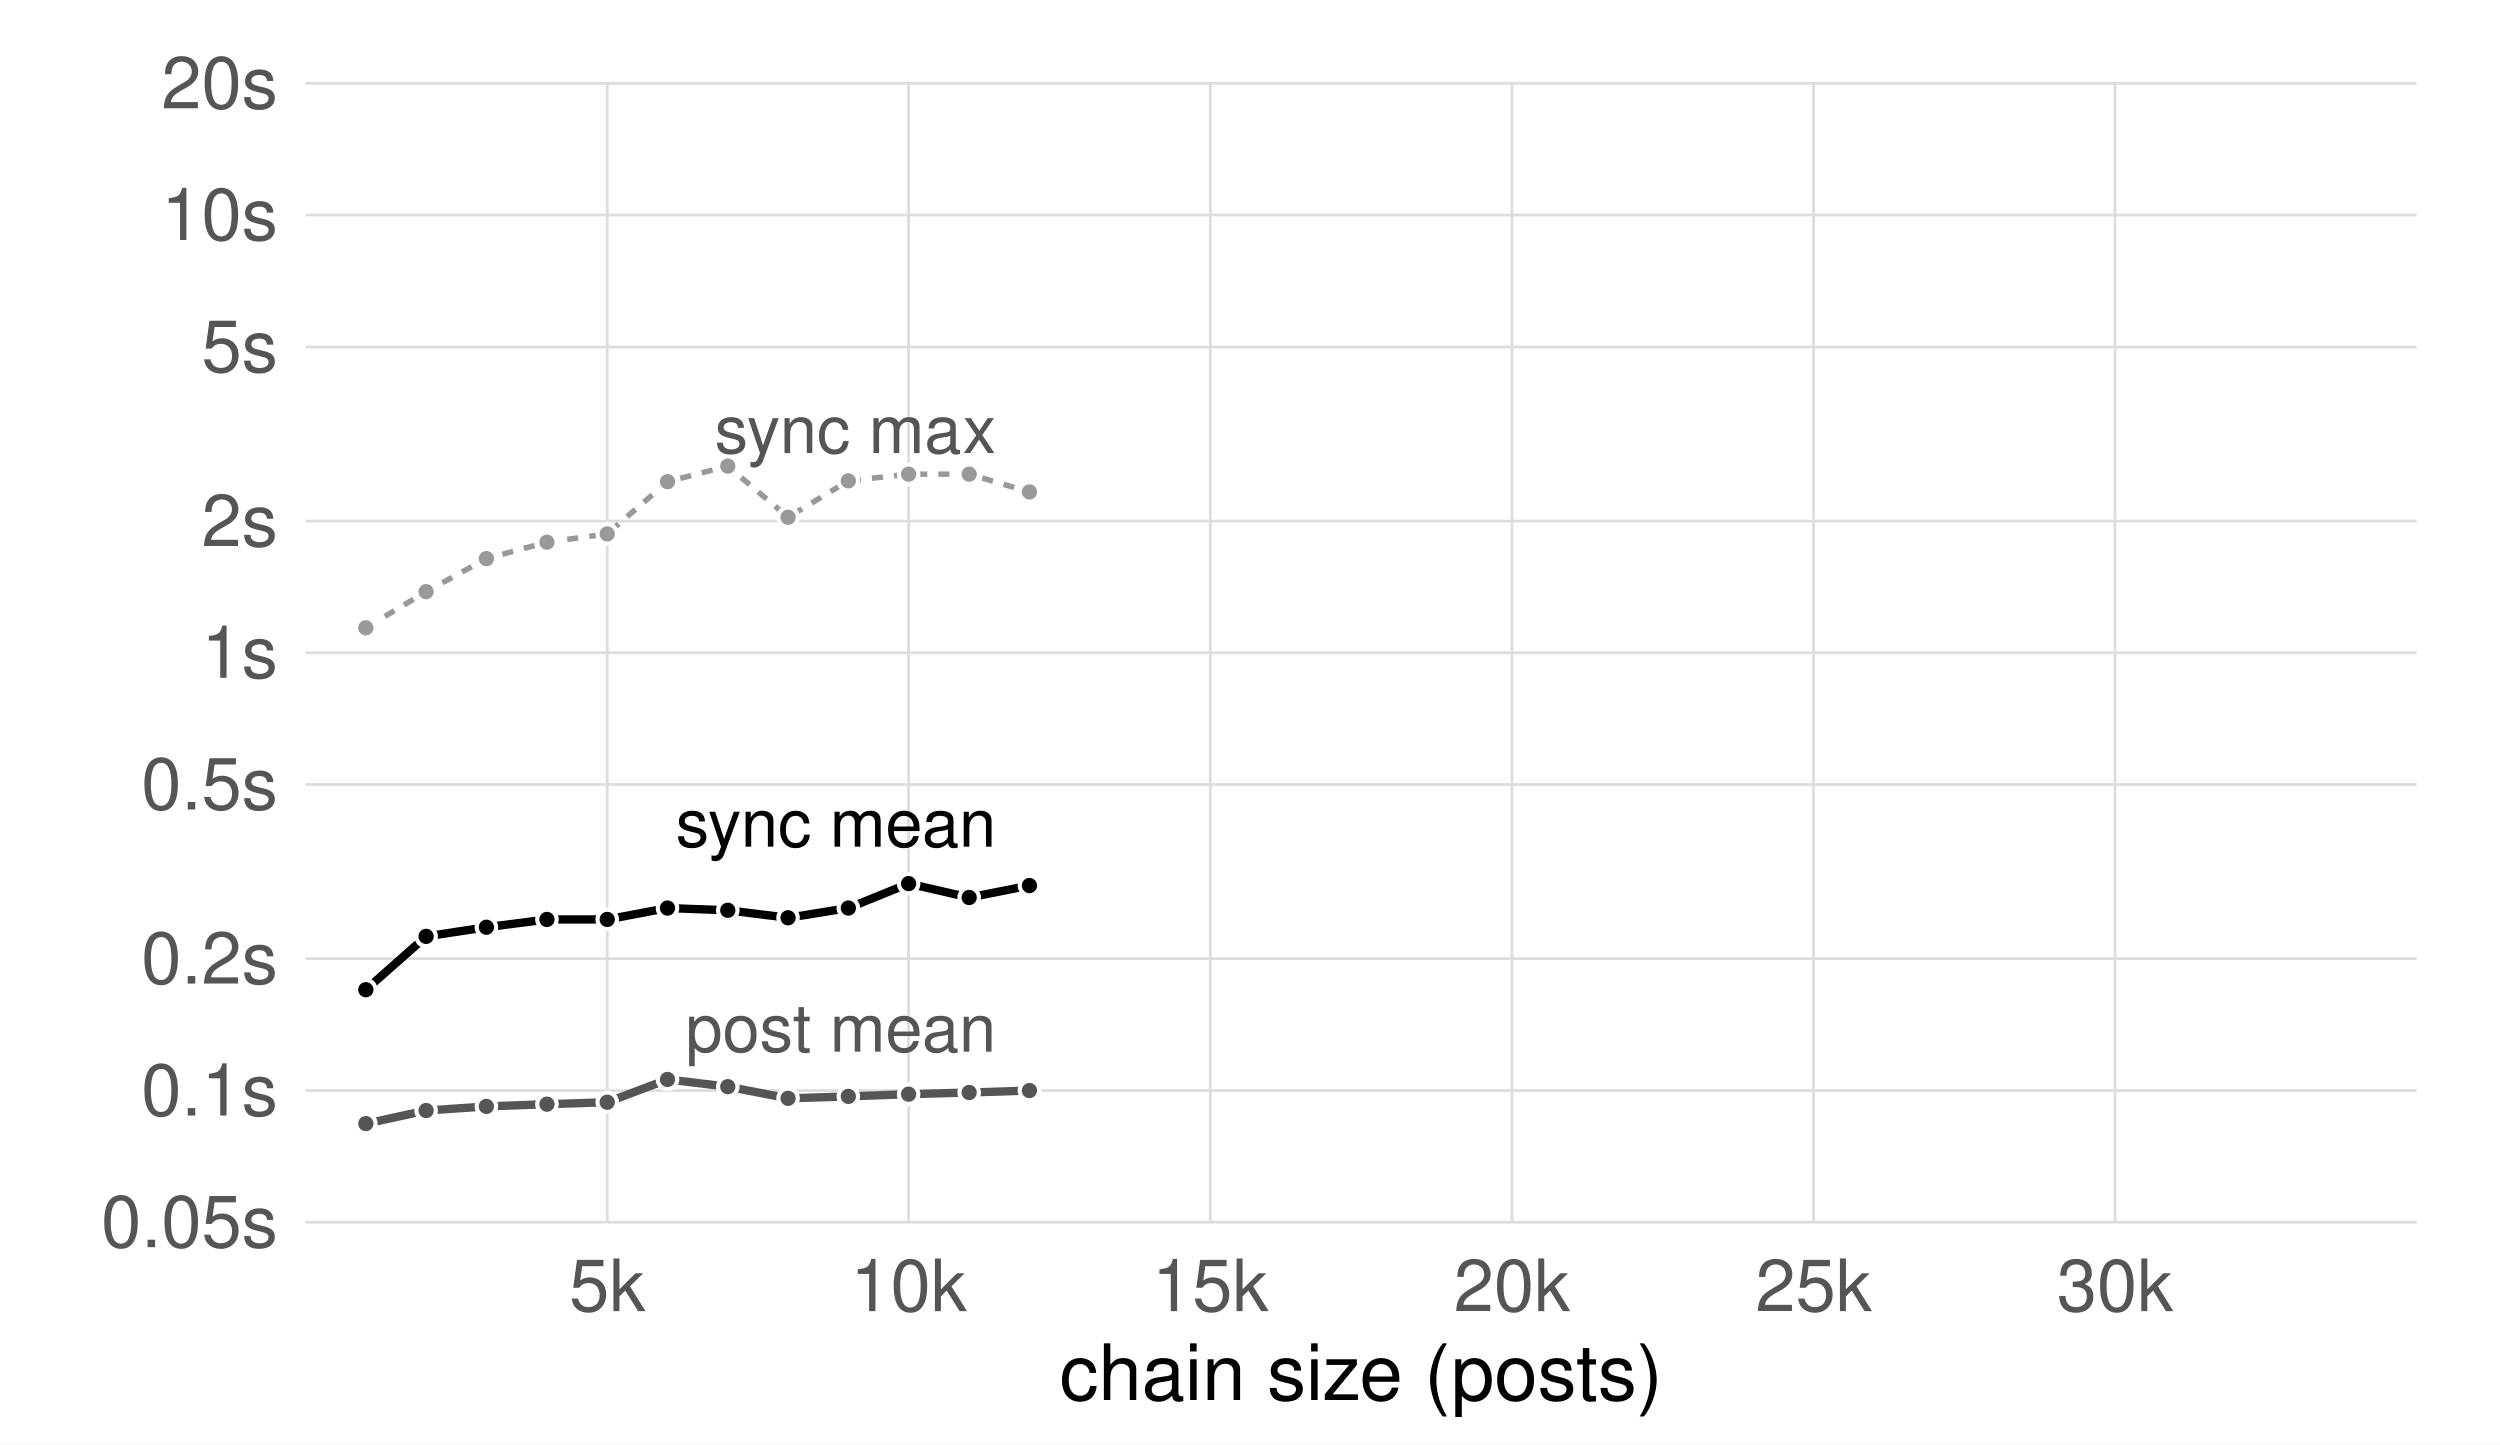
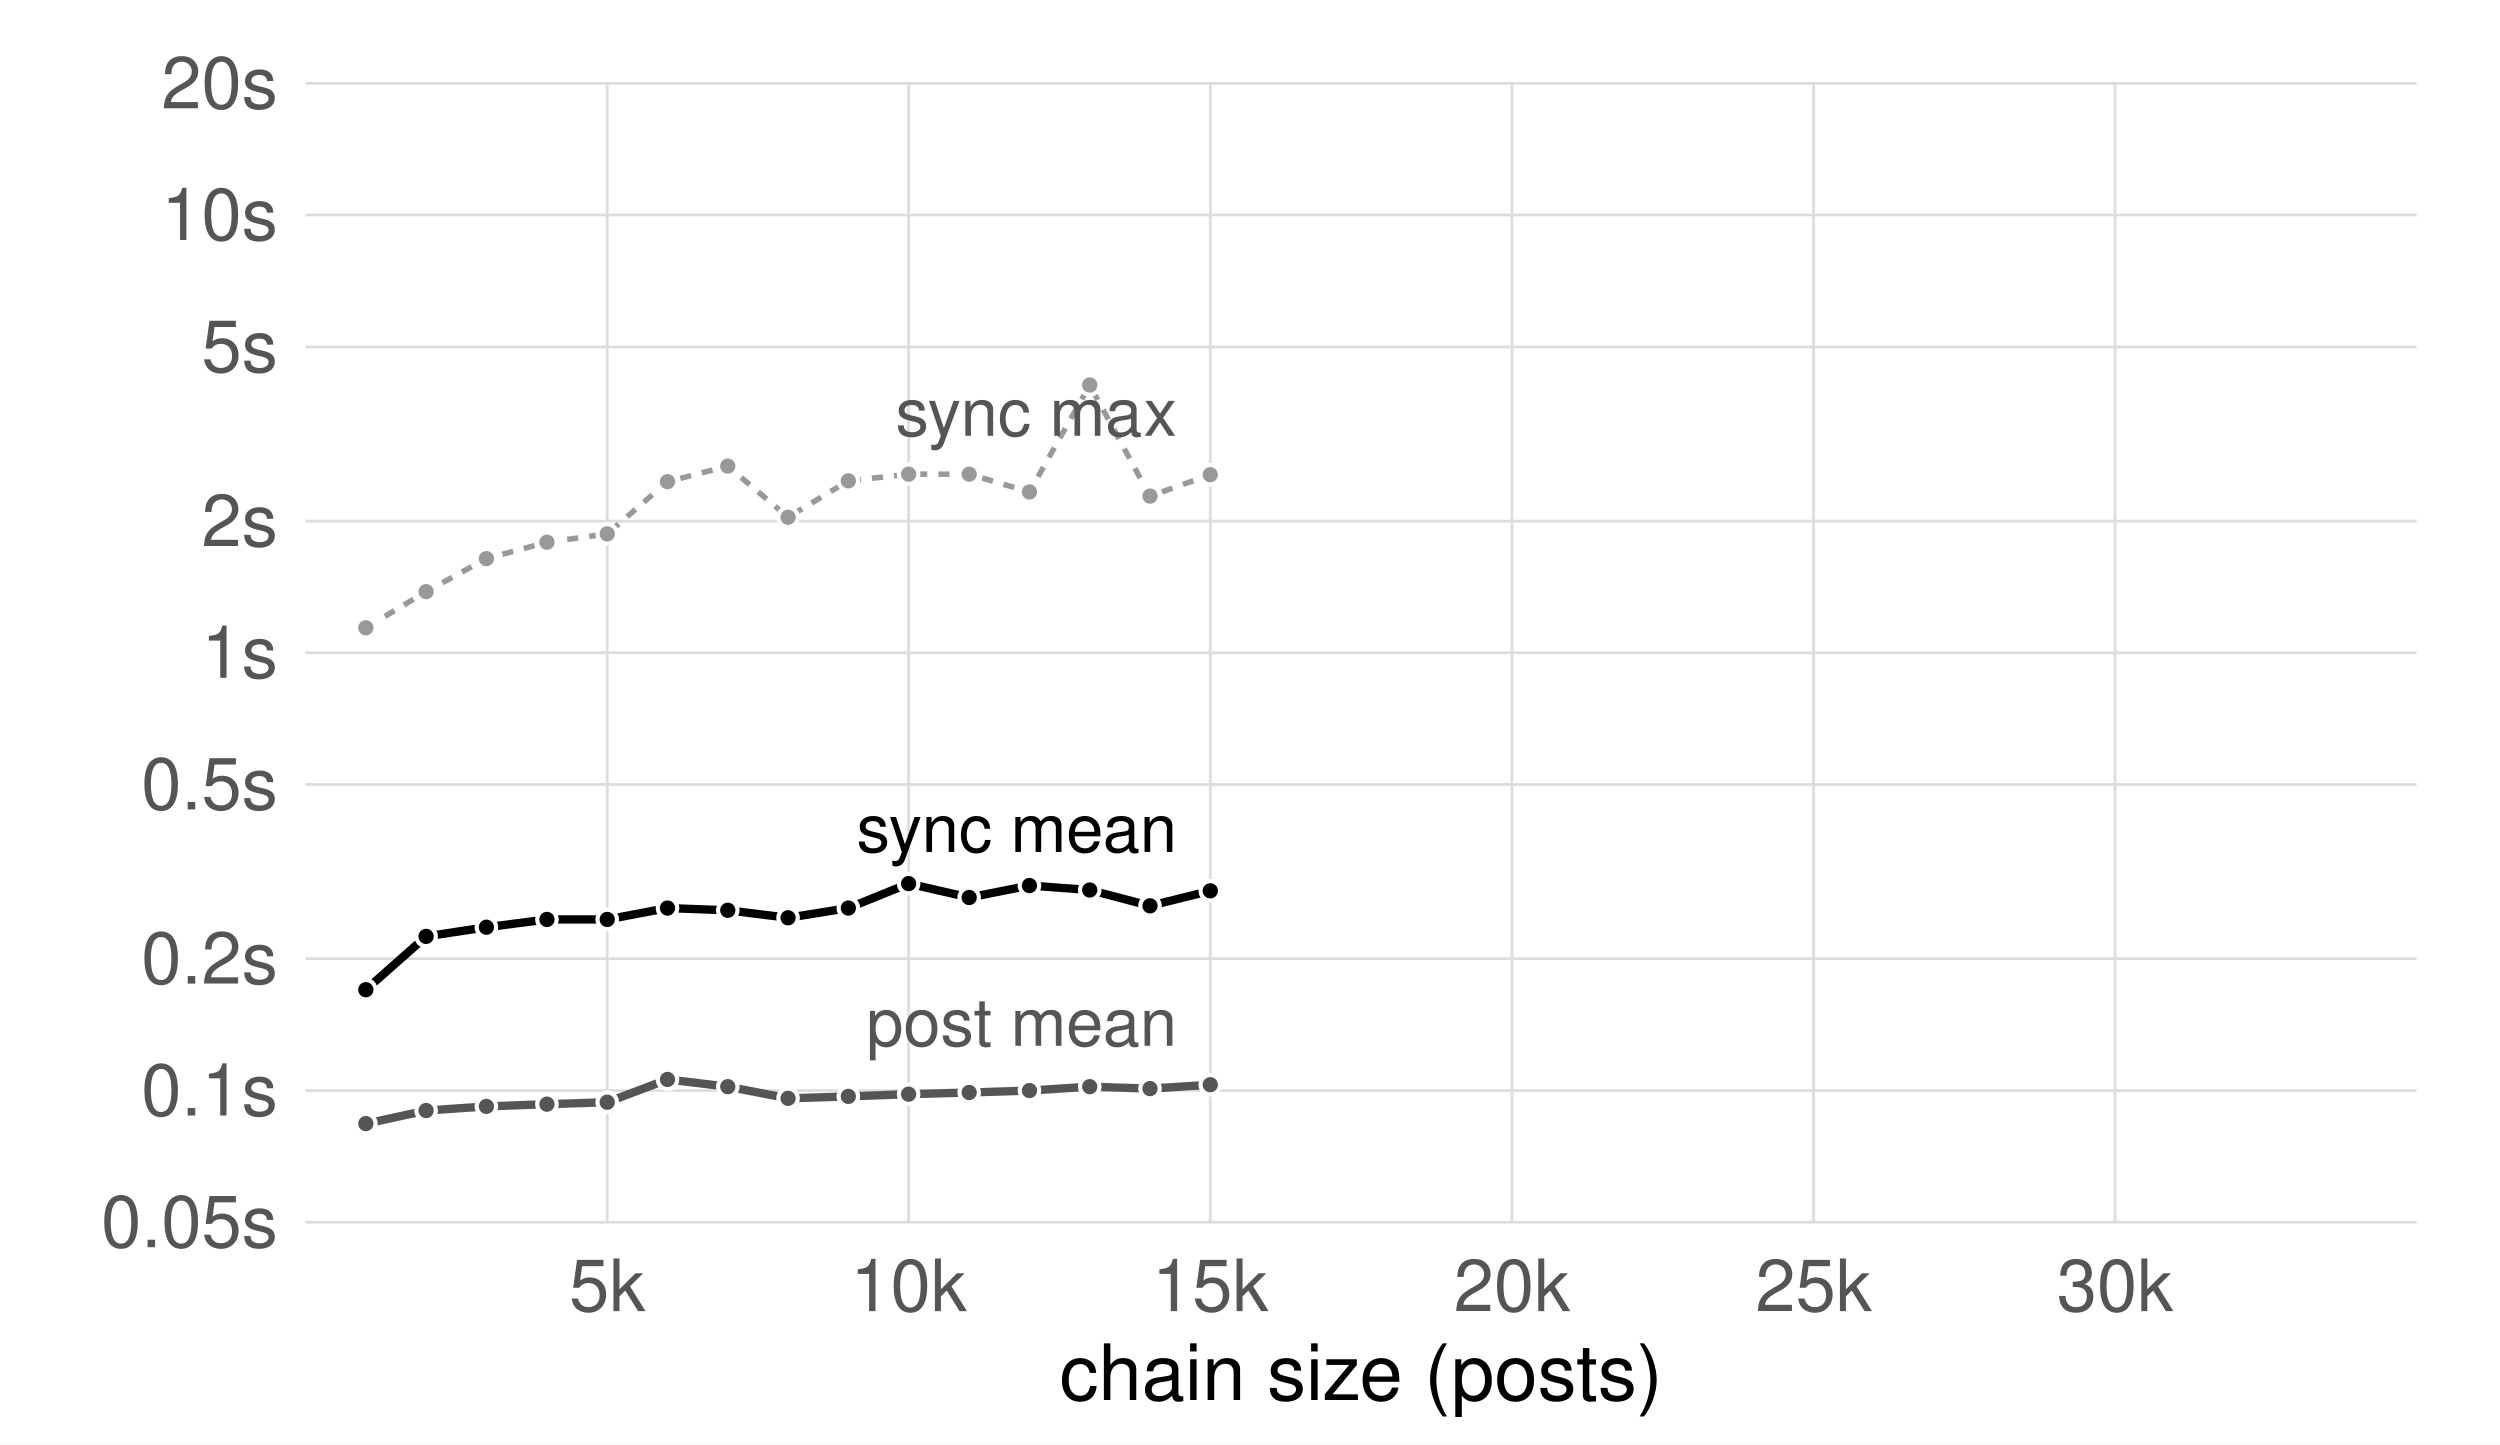
<svg xmlns="http://www.w3.org/2000/svg" width="900" height="520" viewBox="0 0 900 520">
  <rect width="900" height="520" fill="#ffffff" />
  <line x1="110" x2="870" y1="440.0" y2="440.0" stroke="#dddddd" />
  <text x="100.0" y="449.0" font-family="Helvetica, Arial, sans-serif" font-size="26" text-anchor="end" fill="#555555">0.05s</text>
  <line x1="110" x2="870" y1="392.6" y2="392.6" stroke="#dddddd" />
  <text x="100.0" y="401.6" font-family="Helvetica, Arial, sans-serif" font-size="26" text-anchor="end" fill="#555555">0.1s</text>
  <line x1="110" x2="870" y1="345.1" y2="345.1" stroke="#dddddd" />
  <text x="100.0" y="354.1" font-family="Helvetica, Arial, sans-serif" font-size="26" text-anchor="end" fill="#555555">0.2s</text>
  <line x1="110" x2="870" y1="282.4" y2="282.4" stroke="#dddddd" />
  <text x="100.0" y="291.4" font-family="Helvetica, Arial, sans-serif" font-size="26" text-anchor="end" fill="#555555">0.5s</text>
  <line x1="110" x2="870" y1="235.0" y2="235.0" stroke="#dddddd" />
  <text x="100.0" y="244.0" font-family="Helvetica, Arial, sans-serif" font-size="26" text-anchor="end" fill="#555555">1s</text>
  <line x1="110" x2="870" y1="187.6" y2="187.6" stroke="#dddddd" />
  <text x="100.0" y="196.6" font-family="Helvetica, Arial, sans-serif" font-size="26" text-anchor="end" fill="#555555">2s</text>
  <line x1="110" x2="870" y1="124.9" y2="124.9" stroke="#dddddd" />
  <text x="100.0" y="133.9" font-family="Helvetica, Arial, sans-serif" font-size="26" text-anchor="end" fill="#555555">5s</text>
  <line x1="110" x2="870" y1="77.4" y2="77.4" stroke="#dddddd" />
  <text x="100.0" y="86.4" font-family="Helvetica, Arial, sans-serif" font-size="26" text-anchor="end" fill="#555555">10s</text>
  <line x1="110" x2="870" y1="30.0" y2="30.0" stroke="#dddddd" />
  <text x="100.0" y="39.0" font-family="Helvetica, Arial, sans-serif" font-size="26" text-anchor="end" fill="#555555">20s</text>
  <line y1="30" y2="440" x1="218.6" x2="218.6" stroke="#dddddd" />
  <text x="218.6" y="472.0" font-family="Helvetica, Arial, sans-serif" font-size="26" text-anchor="middle" fill="#555555">5k</text>
  <line y1="30" y2="440" x1="327.1" x2="327.1" stroke="#dddddd" />
  <text x="327.1" y="472.0" font-family="Helvetica, Arial, sans-serif" font-size="26" text-anchor="middle" fill="#555555">10k</text>
  <line y1="30" y2="440" x1="435.7" x2="435.7" stroke="#dddddd" />
  <text x="435.7" y="472.0" font-family="Helvetica, Arial, sans-serif" font-size="26" text-anchor="middle" fill="#555555">15k</text>
  <line y1="30" y2="440" x1="544.3" x2="544.3" stroke="#dddddd" />
  <text x="544.3" y="472.0" font-family="Helvetica, Arial, sans-serif" font-size="26" text-anchor="middle" fill="#555555">20k</text>
  <line y1="30" y2="440" x1="652.9" x2="652.9" stroke="#dddddd" />
  <text x="652.9" y="472.0" font-family="Helvetica, Arial, sans-serif" font-size="26" text-anchor="middle" fill="#555555">25k</text>
  <line y1="30" y2="440" x1="761.4" x2="761.4" stroke="#dddddd" />
  <text x="761.4" y="472.0" font-family="Helvetica, Arial, sans-serif" font-size="26" text-anchor="middle" fill="#555555">30k</text>
  <text x="490.0" y="504.0" font-family="Helvetica, Arial, sans-serif" font-size="28" text-anchor="middle" fill="#000000">chain size (posts)</text>
-   <polyline fill="none" stroke="#999999" stroke-width="2" stroke-dasharray="4 4" points="131.7,226.0 153.4,213.0 175.1,201.1 196.9,195.2 218.6,192.2 240.3,173.4 262.0,167.8 283.7,186.2 305.4,173.1 327.1,170.7 348.9,170.7 370.6,177.1" />
+   <polyline fill="none" stroke="#999999" stroke-width="2" stroke-dasharray="4 4" points="131.7,226.0 153.4,213.0 175.1,201.1 196.9,195.2 218.6,192.2 240.3,173.4 262.0,167.8 283.7,186.2 305.4,173.1 327.1,170.7 348.9,170.7 370.6,177.1 392.3,138.6 414.0,178.6 435.7,170.9" />
  <circle cx="131.7" cy="226.0" r="3.5" fill="#999999" stroke="#ffffff" stroke-width="1.5" />
  <circle cx="153.4" cy="213.0" r="3.5" fill="#999999" stroke="#ffffff" stroke-width="1.5" />
  <circle cx="175.1" cy="201.1" r="3.5" fill="#999999" stroke="#ffffff" stroke-width="1.5" />
  <circle cx="196.9" cy="195.2" r="3.5" fill="#999999" stroke="#ffffff" stroke-width="1.5" />
  <circle cx="218.6" cy="192.2" r="3.5" fill="#999999" stroke="#ffffff" stroke-width="1.5" />
  <circle cx="240.3" cy="173.4" r="3.5" fill="#999999" stroke="#ffffff" stroke-width="1.5" />
  <circle cx="262.0" cy="167.8" r="3.5" fill="#999999" stroke="#ffffff" stroke-width="1.5" />
  <circle cx="283.7" cy="186.2" r="3.5" fill="#999999" stroke="#ffffff" stroke-width="1.5" />
  <circle cx="305.4" cy="173.1" r="3.5" fill="#999999" stroke="#ffffff" stroke-width="1.5" />
  <circle cx="327.1" cy="170.7" r="3.5" fill="#999999" stroke="#ffffff" stroke-width="1.5" />
  <circle cx="348.9" cy="170.7" r="3.5" fill="#999999" stroke="#ffffff" stroke-width="1.5" />
  <circle cx="370.6" cy="177.1" r="3.5" fill="#999999" stroke="#ffffff" stroke-width="1.5" />
-   <text x="358.6" y="163.1" font-family="Helvetica, Arial, sans-serif" font-size="24" text-anchor="end" fill="#555555">sync max</text>
-   <polyline fill="none" stroke="#000000" stroke-width="3" points="131.7,356.3 153.4,337.1 175.1,333.8 196.9,331.0 218.6,331.0 240.3,326.9 262.0,327.7 283.7,330.4 305.4,326.9 327.1,318.1 348.9,323.1 370.6,318.8" />
+   <circle cx="392.3" cy="138.6" r="3.5" fill="#999999" stroke="#ffffff" stroke-width="1.5" />
+   <circle cx="414.0" cy="178.6" r="3.5" fill="#999999" stroke="#ffffff" stroke-width="1.5" />
+   <circle cx="435.7" cy="170.9" r="3.5" fill="#999999" stroke="#ffffff" stroke-width="1.5" />
+   <text x="423.7" y="156.9" font-family="Helvetica, Arial, sans-serif" font-size="24" text-anchor="end" fill="#555555">sync max</text>
+   <polyline fill="none" stroke="#000000" stroke-width="3" points="131.7,356.3 153.4,337.1 175.1,333.8 196.9,331.0 218.6,331.0 240.3,326.9 262.0,327.7 283.7,330.4 305.4,326.9 327.1,318.1 348.9,323.1 370.6,318.8 392.3,320.4 414.0,326.1 435.7,320.7" />
  <circle cx="131.7" cy="356.3" r="3.5" fill="#000000" stroke="#ffffff" stroke-width="1.5" />
  <circle cx="153.4" cy="337.1" r="3.5" fill="#000000" stroke="#ffffff" stroke-width="1.5" />
  <circle cx="175.1" cy="333.8" r="3.5" fill="#000000" stroke="#ffffff" stroke-width="1.5" />
  <circle cx="196.9" cy="331.0" r="3.5" fill="#000000" stroke="#ffffff" stroke-width="1.5" />
  <circle cx="218.6" cy="331.0" r="3.5" fill="#000000" stroke="#ffffff" stroke-width="1.5" />
  <circle cx="240.3" cy="326.9" r="3.5" fill="#000000" stroke="#ffffff" stroke-width="1.5" />
  <circle cx="262.0" cy="327.7" r="3.5" fill="#000000" stroke="#ffffff" stroke-width="1.5" />
  <circle cx="283.7" cy="330.4" r="3.5" fill="#000000" stroke="#ffffff" stroke-width="1.5" />
  <circle cx="305.4" cy="326.9" r="3.5" fill="#000000" stroke="#ffffff" stroke-width="1.5" />
  <circle cx="327.1" cy="318.1" r="3.5" fill="#000000" stroke="#ffffff" stroke-width="1.5" />
  <circle cx="348.9" cy="323.1" r="3.5" fill="#000000" stroke="#ffffff" stroke-width="1.5" />
  <circle cx="370.6" cy="318.8" r="3.5" fill="#000000" stroke="#ffffff" stroke-width="1.5" />
-   <text x="358.6" y="304.8" font-family="Helvetica, Arial, sans-serif" font-size="24" text-anchor="end" fill="#000000">sync mean</text>
-   <polyline fill="none" stroke="#555555" stroke-width="3" points="131.7,404.5 153.4,399.8 175.1,398.3 196.9,397.5 218.6,396.8 240.3,388.6 262.0,391.2 283.7,395.4 305.4,394.7 327.1,393.9 348.9,393.3 370.6,392.6" />
+   <circle cx="392.3" cy="320.4" r="3.5" fill="#000000" stroke="#ffffff" stroke-width="1.5" />
+   <circle cx="414.0" cy="326.1" r="3.5" fill="#000000" stroke="#ffffff" stroke-width="1.5" />
+   <circle cx="435.7" cy="320.7" r="3.5" fill="#000000" stroke="#ffffff" stroke-width="1.5" />
+   <text x="423.7" y="306.7" font-family="Helvetica, Arial, sans-serif" font-size="24" text-anchor="end" fill="#000000">sync mean</text>
+   <polyline fill="none" stroke="#555555" stroke-width="3" points="131.7,404.5 153.4,399.8 175.1,398.3 196.9,397.5 218.6,396.8 240.3,388.6 262.0,391.2 283.7,395.4 305.4,394.7 327.1,393.9 348.9,393.3 370.6,392.6 392.3,391.2 414.0,391.9 435.7,390.5" />
  <circle cx="131.7" cy="404.5" r="3.5" fill="#555555" stroke="#ffffff" stroke-width="1.5" />
  <circle cx="153.4" cy="399.8" r="3.5" fill="#555555" stroke="#ffffff" stroke-width="1.5" />
  <circle cx="175.1" cy="398.3" r="3.5" fill="#555555" stroke="#ffffff" stroke-width="1.5" />
  <circle cx="196.9" cy="397.5" r="3.5" fill="#555555" stroke="#ffffff" stroke-width="1.5" />
  <circle cx="218.6" cy="396.8" r="3.5" fill="#555555" stroke="#ffffff" stroke-width="1.5" />
  <circle cx="240.3" cy="388.6" r="3.5" fill="#555555" stroke="#ffffff" stroke-width="1.5" />
  <circle cx="262.0" cy="391.2" r="3.5" fill="#555555" stroke="#ffffff" stroke-width="1.5" />
  <circle cx="283.7" cy="395.4" r="3.5" fill="#555555" stroke="#ffffff" stroke-width="1.5" />
  <circle cx="305.4" cy="394.7" r="3.5" fill="#555555" stroke="#ffffff" stroke-width="1.5" />
  <circle cx="327.1" cy="393.9" r="3.5" fill="#555555" stroke="#ffffff" stroke-width="1.5" />
  <circle cx="348.9" cy="393.3" r="3.5" fill="#555555" stroke="#ffffff" stroke-width="1.5" />
  <circle cx="370.6" cy="392.6" r="3.5" fill="#555555" stroke="#ffffff" stroke-width="1.5" />
-   <text x="358.6" y="378.6" font-family="Helvetica, Arial, sans-serif" font-size="24" text-anchor="end" fill="#555555">post mean</text>
+   <circle cx="392.3" cy="391.2" r="3.5" fill="#555555" stroke="#ffffff" stroke-width="1.5" />
+   <circle cx="414.0" cy="391.9" r="3.5" fill="#555555" stroke="#ffffff" stroke-width="1.5" />
+   <circle cx="435.7" cy="390.5" r="3.5" fill="#555555" stroke="#ffffff" stroke-width="1.5" />
+   <text x="423.7" y="376.5" font-family="Helvetica, Arial, sans-serif" font-size="24" text-anchor="end" fill="#555555">post mean</text>
</svg>
